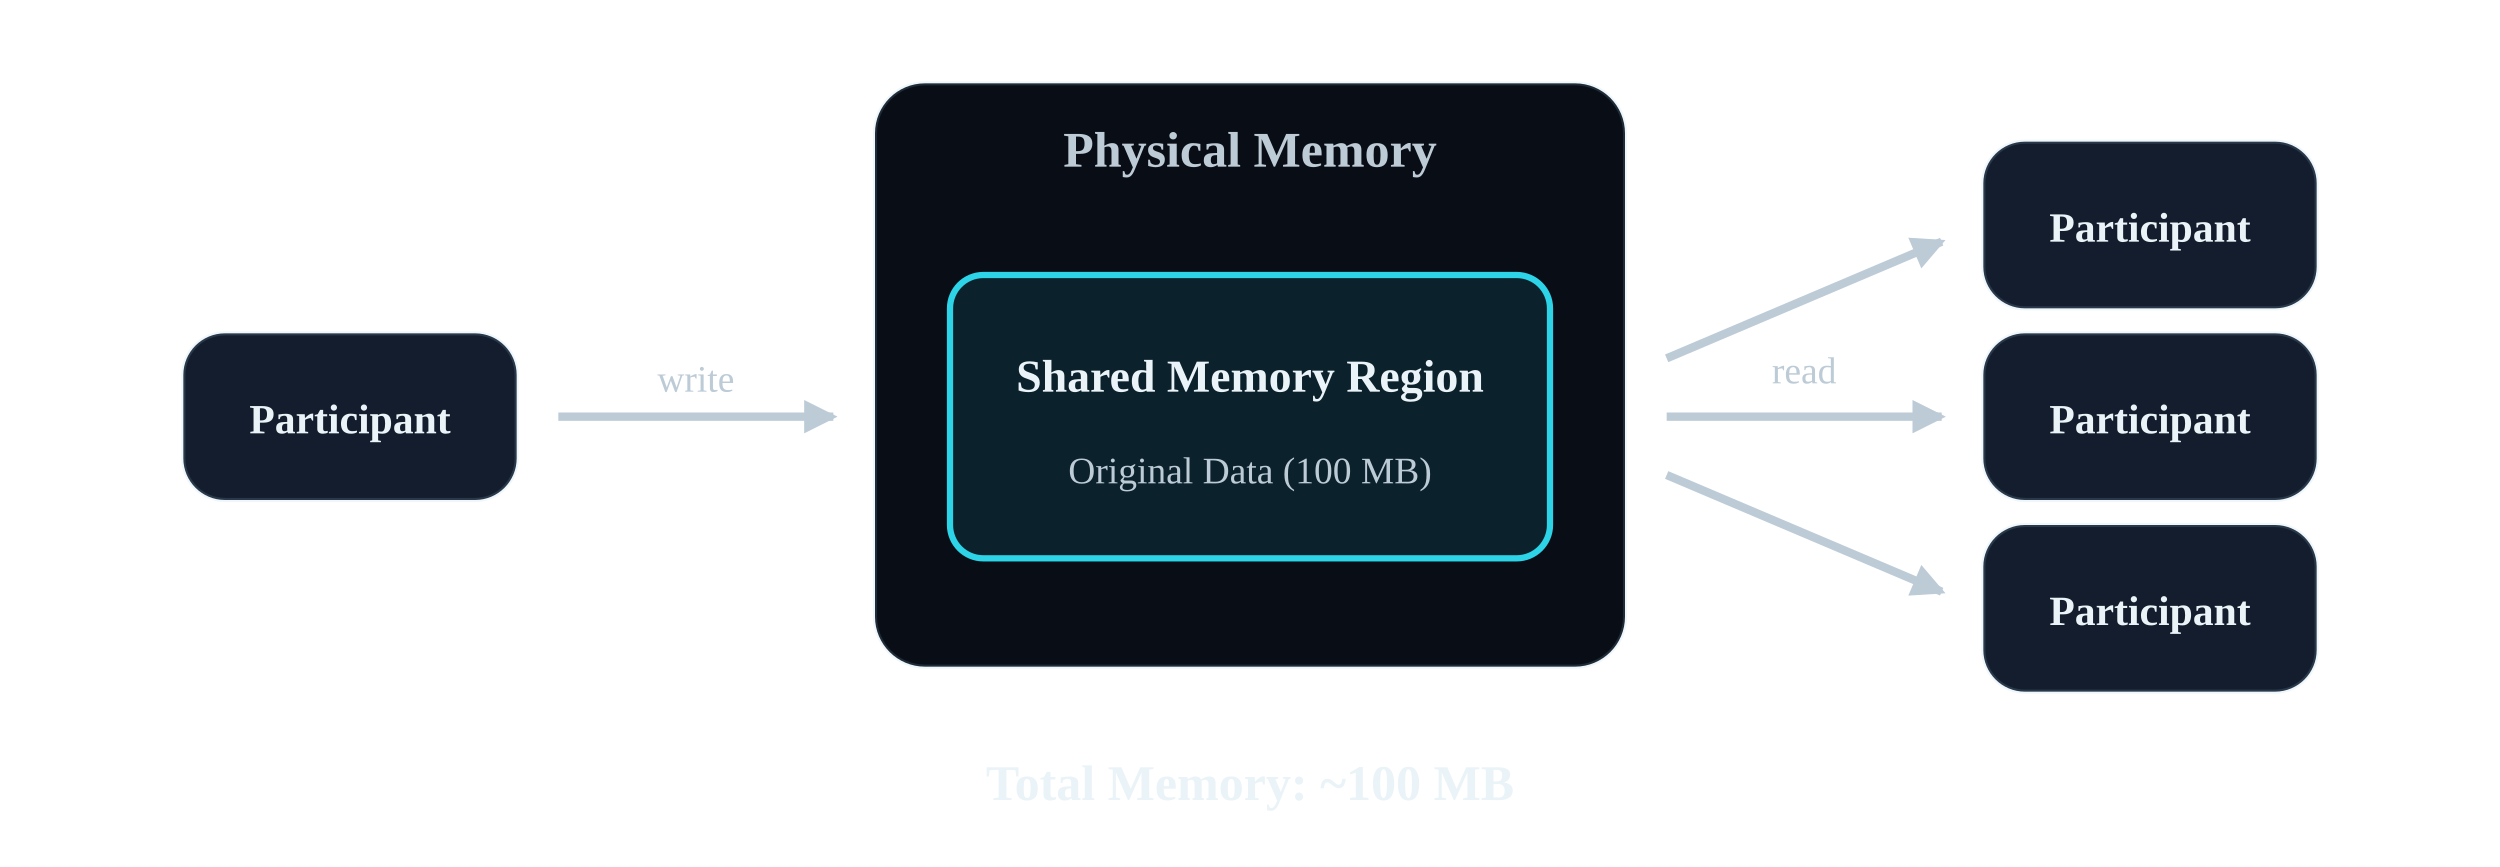
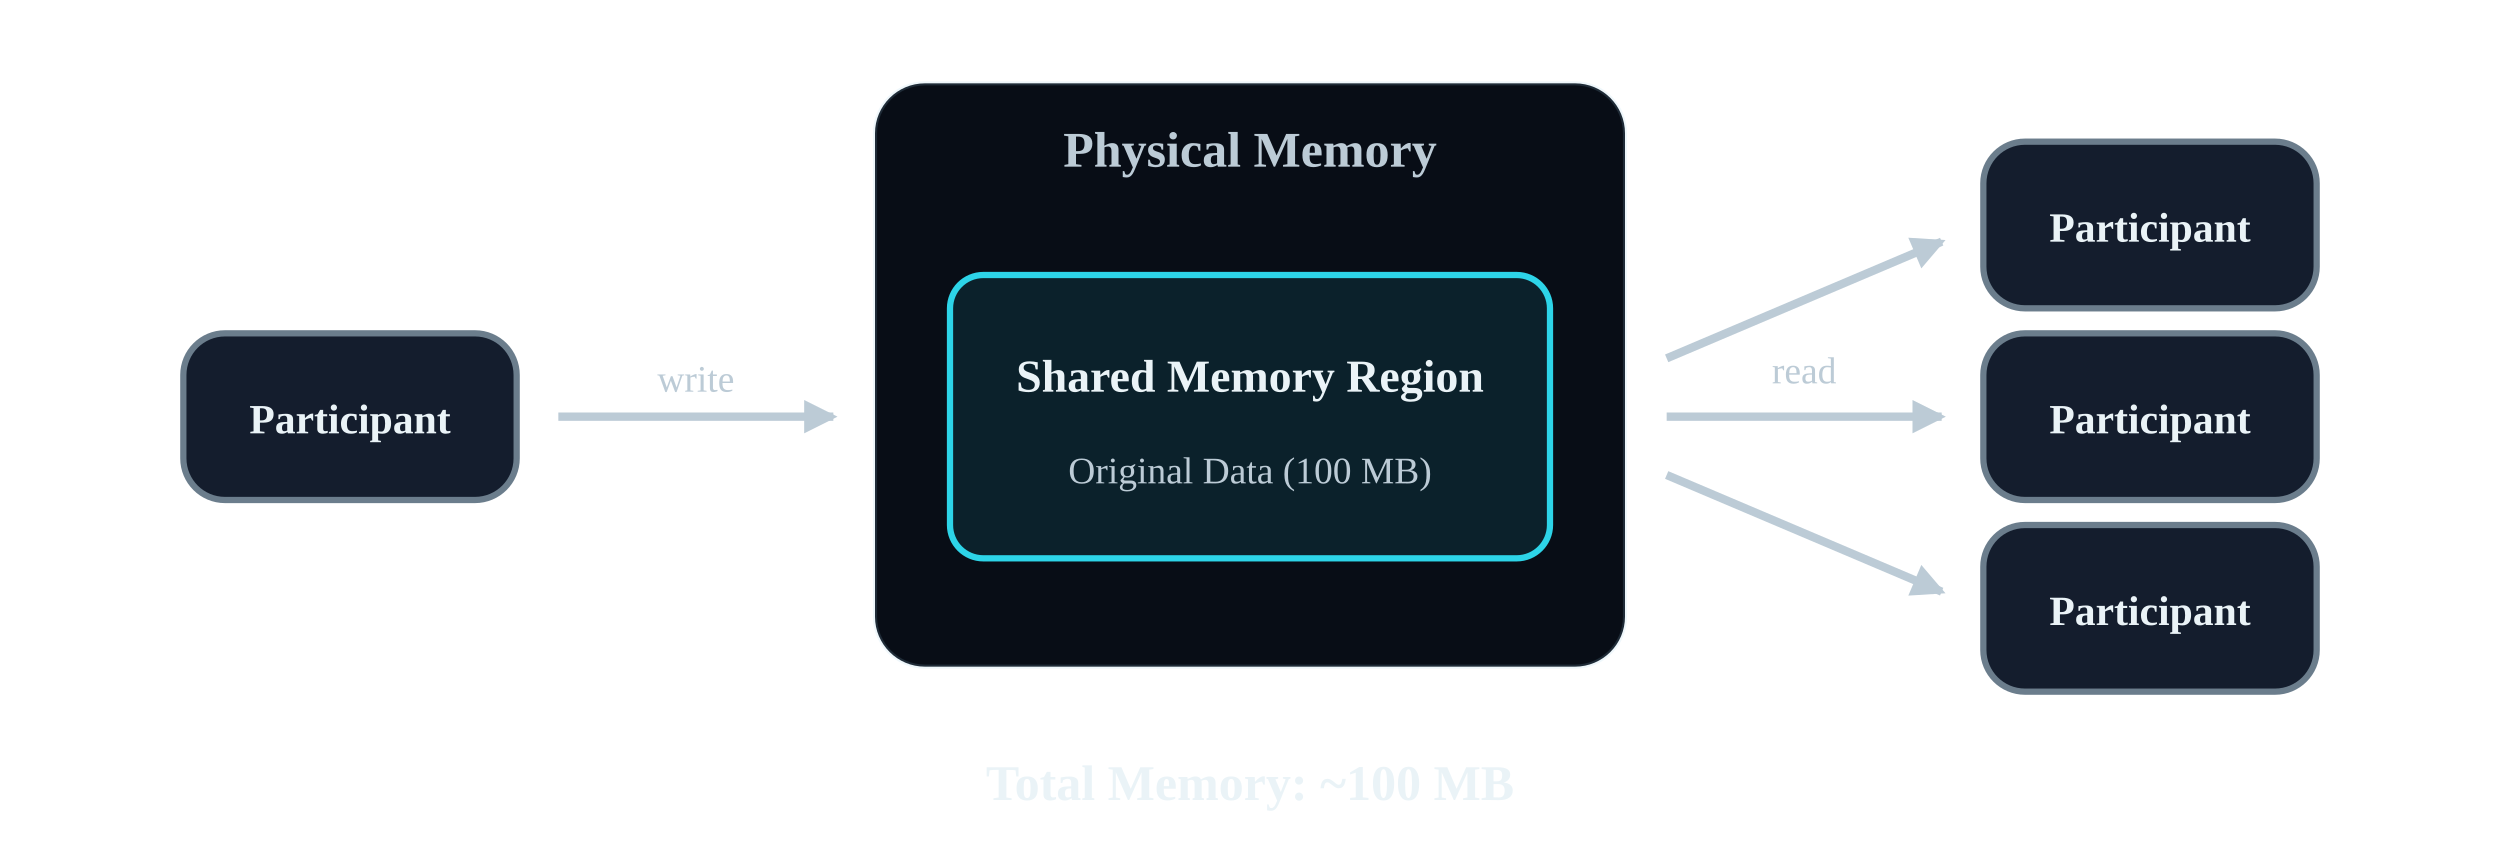
<svg xmlns="http://www.w3.org/2000/svg" viewBox="0 0 600 208" role="img" aria-label="Participants communicating over a shared memory region">
  <style>
    .zc-phys     { fill: var(--ix-bg-2, #080d16); stroke: var(--ix-line, rgba(150,200,230,0.16)); stroke-width: 1; }
    .zc-shared   { fill: rgba(45,212,232,0.10); stroke: var(--ix-ice, #2dd4e8); stroke-width: 1.5; }
-     .zc-box      { fill: var(--ix-surface, #141d2d); stroke: var(--ix-line, rgba(150,200,230,0.16)); stroke-width: 1; }
+     .zc-box      { fill: var(--ix-surface, #141d2d); stroke: var(--ix-muted-2, #6b7d8c); stroke-width: 1.5; }
    .zc-phys-t   { font-family: var(--font-stack, sans-serif); font-weight: 600; font-size: 12px; fill: var(--ix-muted, #bccbd6); }
    .zc-shared-t { font-family: var(--font-stack, sans-serif); font-weight: 600; font-size: 11px; fill: var(--ix-text, #eaf3f7); }
    .zc-data     { font-family: var(--font-stack, sans-serif); font-size: 9px; fill: var(--ix-muted, #bccbd6); }
    .zc-name     { font-family: var(--font-stack, sans-serif); font-weight: 600; font-size: 10px; fill: var(--ix-text, #eaf3f7); }
    .zc-label    { font-family: var(--font-stack, sans-serif); font-size: 9px; fill: var(--ix-muted, #bccbd6); }
    .zc-total    { font-family: var(--font-stack, sans-serif); font-weight: 600; font-size: 12px; fill: var(--ix-text, #eaf3f7); }
    .zc-flow     { stroke: var(--ix-muted, #bccbd6); stroke-width: 2; fill: none; }
  </style>
  <defs>
    <marker id="zc-arrow" markerWidth="10" markerHeight="10" refX="8" refY="5" orient="auto" markerUnits="userSpaceOnUse" overflow="visible">
      <path d="M1,1 L9,5 L1,9 Z" fill="var(--ix-muted, #bccbd6)" />
    </marker>
  </defs>
  <rect class="zc-phys" x="210" y="20" width="180" height="140" rx="12" />
  <text class="zc-phys-t" x="300" y="40" text-anchor="middle">Physical Memory</text>
  <rect class="zc-shared" x="228" y="66" width="144" height="68" rx="8" />
  <text class="zc-shared-t" x="300" y="94" text-anchor="middle">Shared Memory Region</text>
  <text class="zc-data" x="300" y="116" text-anchor="middle">Original Data (100 MB)</text>
  <rect class="zc-box" x="44" y="80" width="80" height="40" rx="10" />
  <text class="zc-name" x="84" y="104" text-anchor="middle">Participant</text>
  <rect class="zc-box" x="476" y="34" width="80" height="40" rx="10" />
  <text class="zc-name" x="516" y="58" text-anchor="middle">Participant</text>
  <rect class="zc-box" x="476" y="80" width="80" height="40" rx="10" />
  <text class="zc-name" x="516" y="104" text-anchor="middle">Participant</text>
  <rect class="zc-box" x="476" y="126" width="80" height="40" rx="10" />
  <text class="zc-name" x="516" y="150" text-anchor="middle">Participant</text>
  <line class="zc-flow" x1="134" y1="100" x2="200" y2="100" marker-end="url(#zc-arrow)" />
  <text class="zc-label" x="167" y="94" text-anchor="middle">write</text>
  <line class="zc-flow" x1="400" y1="86" x2="466" y2="58" marker-end="url(#zc-arrow)" />
  <line class="zc-flow" x1="400" y1="100" x2="466" y2="100" marker-end="url(#zc-arrow)" />
  <line class="zc-flow" x1="400" y1="114" x2="466" y2="142" marker-end="url(#zc-arrow)" />
  <text class="zc-label" x="433" y="92" text-anchor="middle">read</text>
  <text class="zc-total" x="300" y="192" text-anchor="middle">Total Memory: ~100 MB</text>
</svg>
